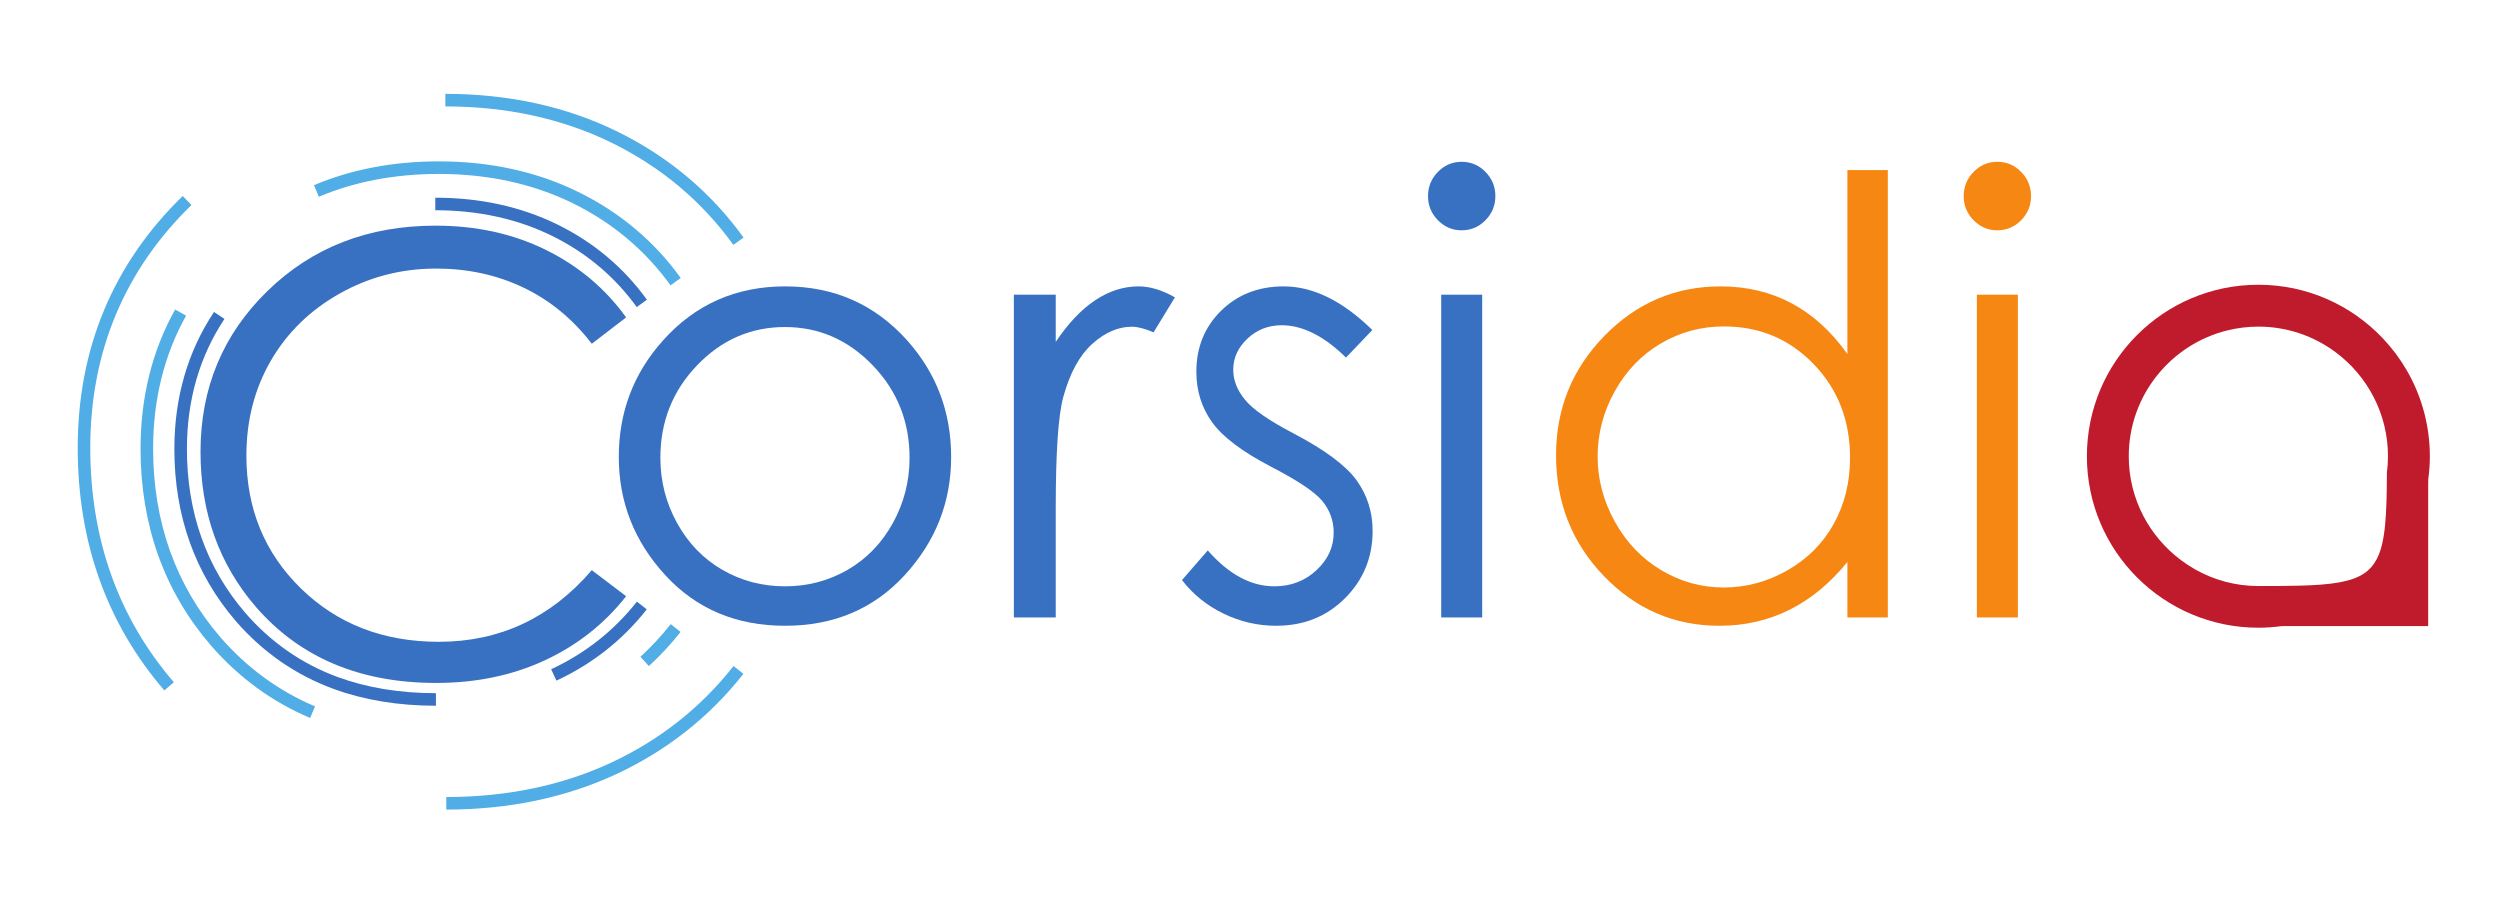
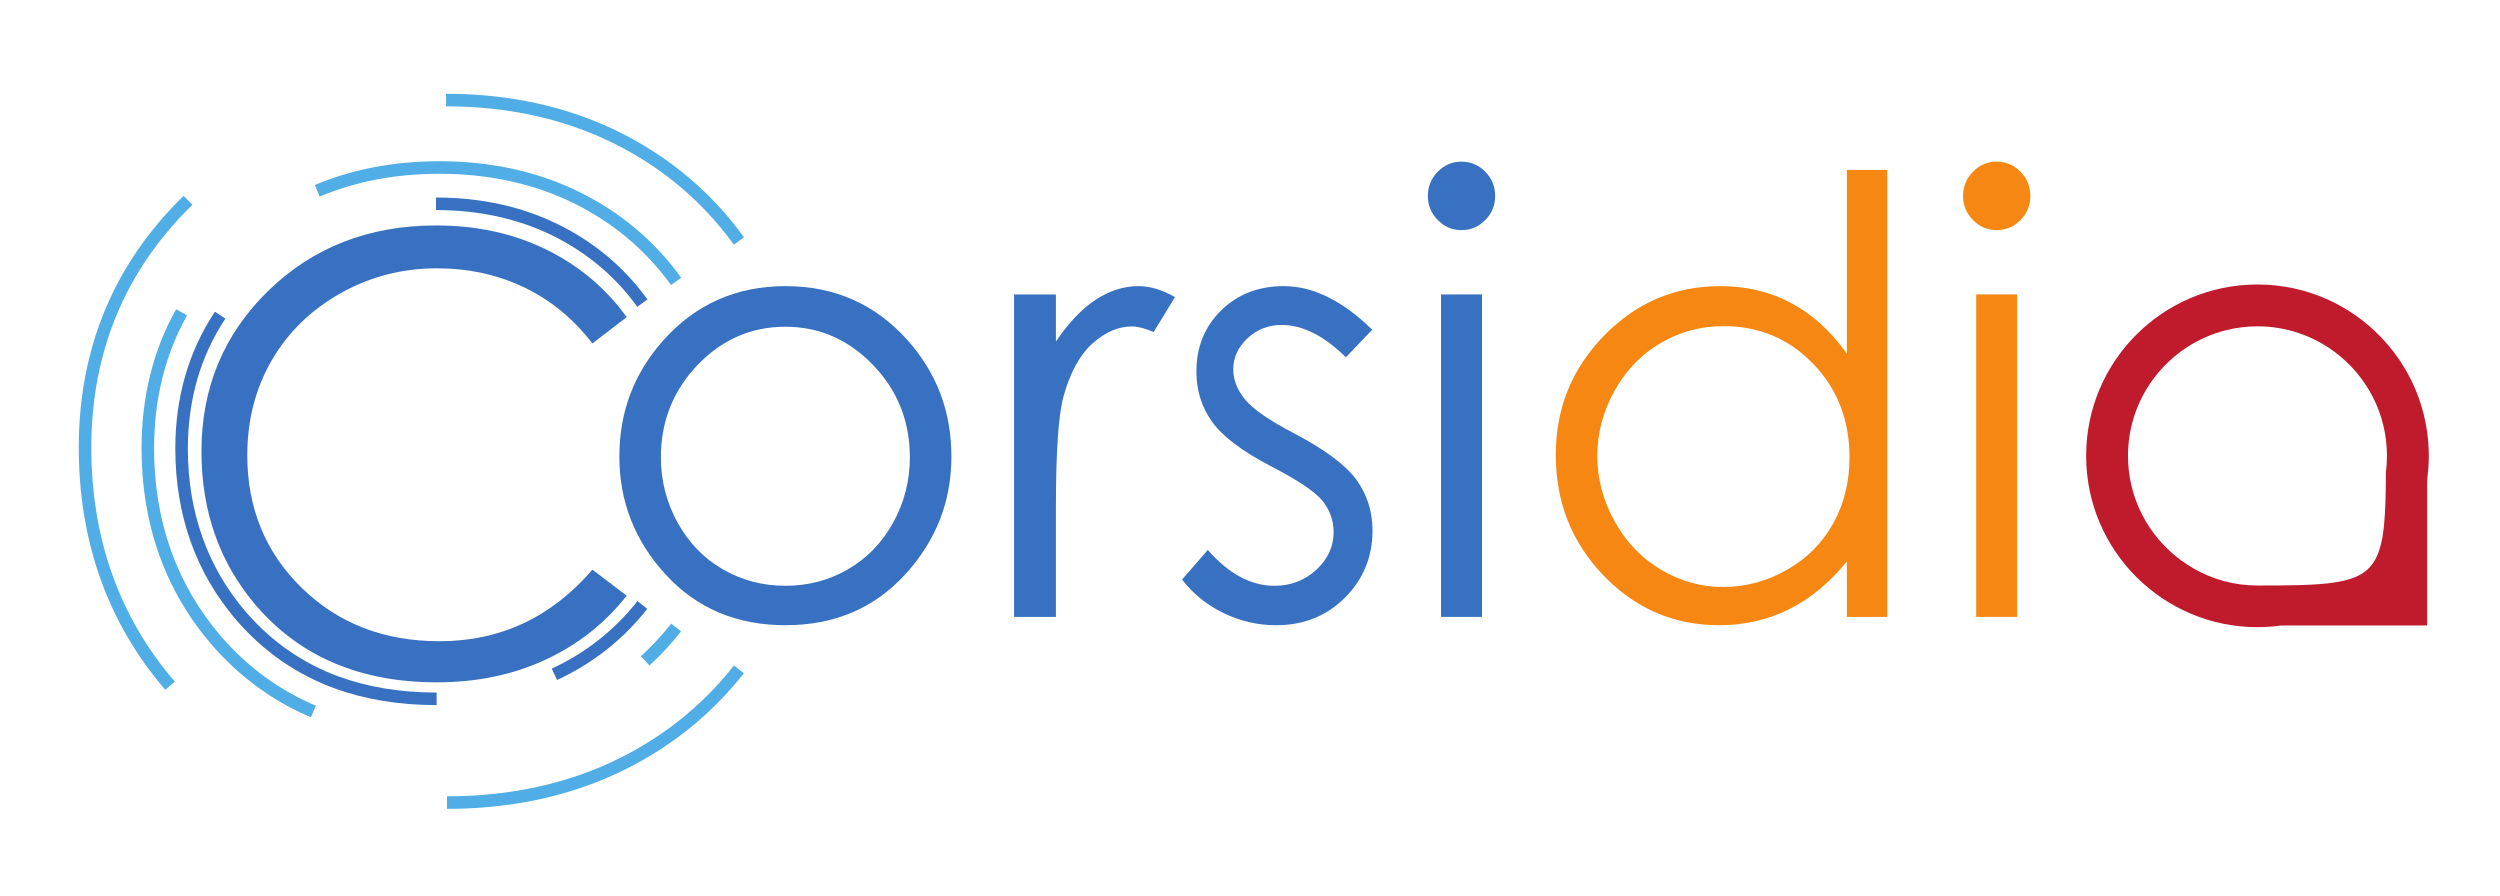
- <svg xmlns="http://www.w3.org/2000/svg" width="1194pt" height="428pt" viewBox="0 0 1194 428" version="1.1">
+ <svg xmlns="http://www.w3.org/2000/svg" width="860pt" height="308pt" viewBox="0 0 1194 428" version="1.1">
  <g id="surface1">
    <path style=" stroke:none;fill-rule:nonzero;fill:rgb(22.108%,44.499%,75.783%);fill-opacity:1;" d="M 299.039 284.754 L 282.641 272.312 C 263.039 295.121 238.68 306.523 209.559 306.523 C 183.078 306.523 161.145 298.039 143.758 281.078 C 126.367 264.113 117.676 242.957 117.676 217.605 C 117.676 200.832 121.562 185.73 129.336 172.301 C 137.113 158.871 148.066 148.18 162.203 140.215 C 176.34 132.25 191.699 128.27 208.285 128.27 C 223.457 128.27 237.383 131.309 250.059 137.387 C 262.734 143.465 273.594 152.395 282.641 164.176 L 299.039 151.594 C 289.051 137.738 276.234 126.973 260.59 119.293 C 244.945 111.609 227.418 107.77 208.004 107.77 C 175.867 107.77 149.129 118.16 127.781 138.941 C 106.438 159.723 95.766 185.332 95.766 215.77 C 95.766 244.703 104.574 269.395 122.199 289.844 C 143.215 314.062 171.91 326.172 208.285 326.172 C 227.418 326.172 244.734 322.566 260.238 315.355 C 275.738 308.148 288.672 297.949 299.039 284.754 " />
    <path style=" stroke:none;fill-rule:nonzero;fill:rgb(22.108%,44.499%,75.783%);fill-opacity:1;" d="M 426.41 249.844 C 421.074 259.48 413.871 266.918 404.793 272.16 C 395.719 277.402 385.754 280.023 374.902 280.023 C 364.047 280.023 354.082 277.402 345.008 272.16 C 335.93 266.918 328.727 259.48 323.395 249.844 C 318.062 240.207 315.395 229.82 315.395 218.672 C 315.395 201.387 321.242 186.652 332.938 174.465 C 344.633 162.281 358.621 156.191 374.902 156.191 C 391.086 156.191 405.051 162.281 416.793 174.465 C 428.535 186.652 434.406 201.387 434.406 218.672 C 434.406 229.82 431.738 240.207 426.41 249.844 M 374.973 136.777 C 351.434 136.777 331.961 145.422 316.551 162.707 C 302.539 178.387 295.535 196.902 295.535 218.246 C 295.535 239.781 302.938 258.605 317.742 274.707 C 332.543 290.816 351.621 298.867 374.973 298.867 C 398.227 298.867 417.258 290.816 432.062 274.707 C 446.863 258.605 454.266 239.781 454.266 218.246 C 454.266 196.809 447.262 178.246 433.254 162.566 C 417.84 145.375 398.414 136.777 374.973 136.777 " />
    <path style=" stroke:none;fill-rule:nonzero;fill:rgb(22.108%,44.499%,75.783%);fill-opacity:1;" d="M 523.102 143.367 C 516.48 147.758 510.188 154.395 504.219 163.273 L 504.219 140.746 L 484.223 140.746 L 484.223 294.898 L 504.219 294.898 L 504.219 242.758 C 504.219 216.031 505.43 198.27 507.855 189.484 C 511.023 178.059 515.641 169.629 521.703 164.195 C 527.762 158.762 534.055 156.047 540.582 156.047 C 543.379 156.047 546.828 156.945 550.93 158.738 L 561.141 142.02 C 554.984 138.527 549.207 136.777 543.797 136.777 C 536.617 136.777 529.719 138.973 523.102 143.367 " />
    <path style=" stroke:none;fill-rule:nonzero;fill:rgb(22.108%,44.499%,75.783%);fill-opacity:1;" d="M 618.148 207.195 C 606.188 200.961 598.336 195.531 594.602 190.902 C 590.863 186.367 588.996 181.598 588.996 176.594 C 588.996 170.926 591.262 165.965 595.797 161.715 C 600.332 157.465 605.777 155.34 612.133 155.34 C 622.133 155.34 632.367 160.488 642.84 170.781 L 655.426 157.605 C 641.23 143.719 627.129 136.777 613.121 136.777 C 601.074 136.777 591.102 140.652 583.211 148.395 C 575.32 156.141 571.375 165.871 571.375 177.582 C 571.375 186.559 573.852 194.539 578.801 201.527 C 583.754 208.52 593.098 215.605 606.832 222.781 C 619.633 229.395 627.855 234.875 631.5 239.219 C 635.141 243.66 636.965 248.711 636.965 254.379 C 636.965 261.273 634.207 267.27 628.695 272.371 C 623.18 277.473 616.5 280.023 608.652 280.023 C 597.434 280.023 586.832 274.309 576.832 262.879 L 564.523 277.047 C 569.75 283.848 576.359 289.188 584.34 293.059 C 592.324 296.93 600.707 298.867 609.484 298.867 C 622.648 298.867 633.621 294.477 642.398 285.691 C 651.176 276.906 655.566 266.188 655.566 253.527 C 655.566 244.555 652.996 236.48 647.859 229.301 C 642.625 222.215 632.723 214.848 618.148 207.195 " />
    <path style=" stroke:none;fill-rule:nonzero;fill:rgb(22.108%,44.499%,75.783%);fill-opacity:1;" d="M 698.035 77.27 C 693.676 77.27 689.91 78.875 686.758 82.086 C 683.602 85.301 682.023 89.172 682.023 93.707 C 682.023 98.145 683.602 101.973 686.758 105.184 C 689.91 108.395 693.676 110 698.035 110 C 702.492 110 706.301 108.395 709.457 105.184 C 712.609 101.973 714.188 98.145 714.188 93.707 C 714.188 89.172 712.609 85.301 709.457 82.086 C 706.301 78.875 702.492 77.27 698.035 77.27 " />
    <path style=" stroke:none;fill-rule:nonzero;fill:rgb(22.108%,44.499%,75.783%);fill-opacity:1;" d="M 688.316 294.898 L 707.895 294.898 L 707.895 140.746 L 688.316 140.746 Z M 688.316 294.898 " />
    <path style=" stroke:none;fill-rule:nonzero;fill:rgb(96.469%,52.939%,7.059%);fill-opacity:1;" d="M 875.824 250.164 C 870.652 259.504 863.273 266.906 853.68 272.383 C 844.09 277.852 833.938 280.59 823.23 280.59 C 812.613 280.59 802.672 277.832 793.406 272.309 C 784.141 266.793 776.758 259.078 771.266 249.172 C 765.77 239.266 763.023 228.887 763.023 218.035 C 763.023 207.094 765.75 196.715 771.195 186.902 C 776.641 177.09 783.977 169.473 793.199 164.043 C 802.418 158.621 812.473 155.906 823.371 155.906 C 840.316 155.906 854.59 161.898 866.184 173.879 C 877.777 185.863 883.578 200.77 883.578 218.602 C 883.578 230.305 880.992 240.82 875.824 250.164 M 882.316 169.082 C 874.672 158.312 865.793 150.238 855.676 144.852 C 845.559 139.473 834.254 136.777 821.762 136.777 C 800.133 136.777 781.625 144.664 766.242 160.441 C 750.855 176.215 743.168 195.203 743.168 217.398 C 743.168 240.066 750.789 259.312 766.031 275.137 C 781.273 290.957 799.668 298.867 821.203 298.867 C 833.32 298.867 844.488 296.316 854.699 291.219 C 864.906 286.113 874.109 278.516 882.316 268.402 L 882.316 294.898 L 901.617 294.898 L 901.617 81.238 L 882.316 81.238 Z M 882.316 169.082 " />
    <path style=" stroke:none;fill-rule:nonzero;fill:rgb(96.469%,52.939%,7.059%);fill-opacity:1;" d="M 944.156 294.898 L 963.738 294.898 L 963.738 140.746 L 944.156 140.746 Z M 944.156 294.898 " />
    <path style=" stroke:none;fill-rule:nonzero;fill:rgb(96.469%,52.939%,7.059%);fill-opacity:1;" d="M 965.293 82.086 C 962.141 78.875 958.332 77.27 953.875 77.27 C 949.516 77.27 945.754 78.875 942.598 82.086 C 939.441 85.301 937.863 89.172 937.863 93.707 C 937.863 98.145 939.441 101.973 942.598 105.184 C 945.754 108.395 949.516 110 953.875 110 C 958.332 110 962.141 108.395 965.293 105.184 C 968.449 101.973 970.027 98.145 970.027 93.707 C 970.027 89.172 968.449 85.301 965.293 82.086 " />
    <path style=" stroke:none;fill-rule:nonzero;fill:rgb(31.558%,67.883%,89.751%);fill-opacity:1;" d="M 91.445 97.906 L 87.258 93.605 C 53.988 125.996 37.117 166.465 37.117 213.895 C 37.117 258.914 51.039 297.895 78.492 329.75 L 83.035 325.832 C 56.547 295.098 43.117 257.438 43.117 213.895 C 43.117 168.145 59.375 129.121 91.445 97.906 " />
    <path style=" stroke:none;fill-rule:nonzero;fill:rgb(31.558%,67.883%,89.751%);fill-opacity:1;" d="M 291.754 364.305 C 268.43 375.156 241.98 380.656 213.141 380.656 L 213.141 386.656 C 242.859 386.656 270.16 380.965 294.285 369.746 C 318.445 358.512 338.887 342.387 355.047 321.82 L 350.328 318.113 C 334.758 337.93 315.051 353.473 291.754 364.305 " />
    <path style=" stroke:none;fill-rule:nonzero;fill:rgb(31.558%,67.883%,89.751%);fill-opacity:1;" d="M 350.254 116.965 L 355.121 113.457 C 339.547 91.855 319.277 74.828 294.887 62.848 C 270.527 50.891 242.879 44.828 212.707 44.828 L 212.707 50.828 C 241.953 50.828 268.715 56.684 292.242 68.234 C 315.742 79.777 335.262 96.172 350.254 116.965 " />
    <path style=" stroke:none;fill-rule:nonzero;fill:rgb(31.558%,67.883%,89.751%);fill-opacity:1;" d="M 325.039 301.809 L 320.32 298.102 C 315.902 303.719 311.039 308.957 305.855 313.676 L 309.895 318.113 C 315.324 313.172 320.418 307.688 325.039 301.809 " />
    <path style=" stroke:none;fill-rule:nonzero;fill:rgb(31.558%,67.883%,89.751%);fill-opacity:1;" d="M 105.242 304.32 C 83.934 279.59 73.129 249.289 73.129 214.25 C 73.129 190.793 78.43 169.43 88.883 150.754 L 83.648 147.824 C 72.688 167.406 67.129 189.754 67.129 214.25 C 67.129 250.766 78.422 282.387 100.703 308.242 C 114 323.57 129.953 335.223 148.125 342.891 L 150.457 337.367 C 133.141 330.055 117.926 318.934 105.242 304.32 " />
    <path style=" stroke:none;fill-rule:nonzero;fill:rgb(31.558%,67.883%,89.751%);fill-opacity:1;" d="M 209.574 83.07 C 233.117 83.07 254.652 87.781 273.586 97.078 C 292.484 106.359 308.184 119.547 320.246 136.27 L 325.113 132.762 C 312.469 115.23 296.023 101.41 276.23 91.691 C 256.469 81.988 234.043 77.07 209.574 77.07 C 187.855 77.07 167.797 80.898 149.949 88.449 L 152.285 93.973 C 169.391 86.738 188.664 83.07 209.574 83.07 " />
    <path style=" stroke:none;fill-rule:nonzero;fill:rgb(22.108%,44.499%,75.783%);fill-opacity:1;" d="M 263.223 319.629 L 265.75 325.066 C 282.902 317.094 297.414 305.645 308.891 291.039 L 304.176 287.336 C 293.285 301.188 279.508 312.055 263.223 319.629 " />
    <path style=" stroke:none;fill-rule:nonzero;fill:rgb(22.108%,44.499%,75.783%);fill-opacity:1;" d="M 266.191 107.207 C 248.902 98.723 229.289 94.418 207.891 94.418 L 207.891 100.418 C 228.363 100.418 247.09 104.516 263.547 112.594 C 279.973 120.66 293.617 132.121 304.098 146.656 L 308.965 143.145 C 297.902 127.805 283.512 115.715 266.191 107.207 " />
    <path style=" stroke:none;fill-rule:nonzero;fill:rgb(22.108%,44.499%,75.783%);fill-opacity:1;" d="M 117.188 292.742 C 98.664 271.25 89.273 244.906 89.273 214.438 C 89.273 191.113 95.305 170.215 107.203 152.32 L 102.207 149 C 89.645 167.891 83.273 189.91 83.273 214.438 C 83.273 246.387 93.156 274.047 112.652 296.668 C 125.508 311.484 141.184 322.363 159.246 329 C 173.812 334.352 190.285 337.062 208.195 337.062 L 208.195 331.062 C 190.992 331.062 175.219 328.473 161.312 323.367 C 144.215 317.086 129.367 306.777 117.188 292.742 " />
    <path style=" stroke:none;fill-rule:nonzero;fill:rgb(75.026%,10.393%,17.41%);fill-opacity:1;" d="M 1140.496 217.898 C 1140.496 220.543 1140.312 223.141 1139.988 225.703 C 1139.949 235.809 1139.777 244.035 1139.125 250.727 C 1138.453 257.625 1137.27 262.895 1135.191 266.918 C 1133.711 269.781 1131.777 272.016 1129.246 273.754 C 1123.094 277.992 1113.422 279.309 1098.227 279.715 C 1095.102 279.801 1091.738 279.844 1088.129 279.867 C 1085.125 279.887 1081.957 279.891 1078.598 279.891 C 1067.613 279.891 1057.312 276.996 1048.395 271.945 C 1046.055 270.621 1043.805 269.156 1041.668 267.543 C 1026.52 256.25 1016.695 238.199 1016.695 217.898 C 1016.695 188.914 1036.723 164.527 1063.664 157.828 C 1068.449 156.637 1073.449 155.996 1078.598 155.996 C 1092.43 155.996 1105.219 160.559 1115.535 168.258 C 1130.676 179.555 1140.496 197.598 1140.496 217.898 M 1157.176 194.812 C 1153.457 182.129 1146.754 170.734 1137.875 161.418 C 1122.961 145.766 1101.926 135.996 1078.598 135.996 C 1033.363 135.996 996.695 172.664 996.695 217.898 C 996.695 263.129 1033.363 299.797 1078.598 299.797 C 1082.344 299.797 1086.027 299.523 1089.641 299.035 C 1090.379 299.023 1091.117 299.027 1091.852 299.004 L 1159.703 299.004 L 1159.703 231.16 C 1159.727 230.332 1159.746 229.535 1159.758 228.762 C 1160.23 225.207 1160.496 221.582 1160.496 217.898 C 1160.496 209.875 1159.324 202.137 1157.176 194.812 " />
  </g>
</svg>
